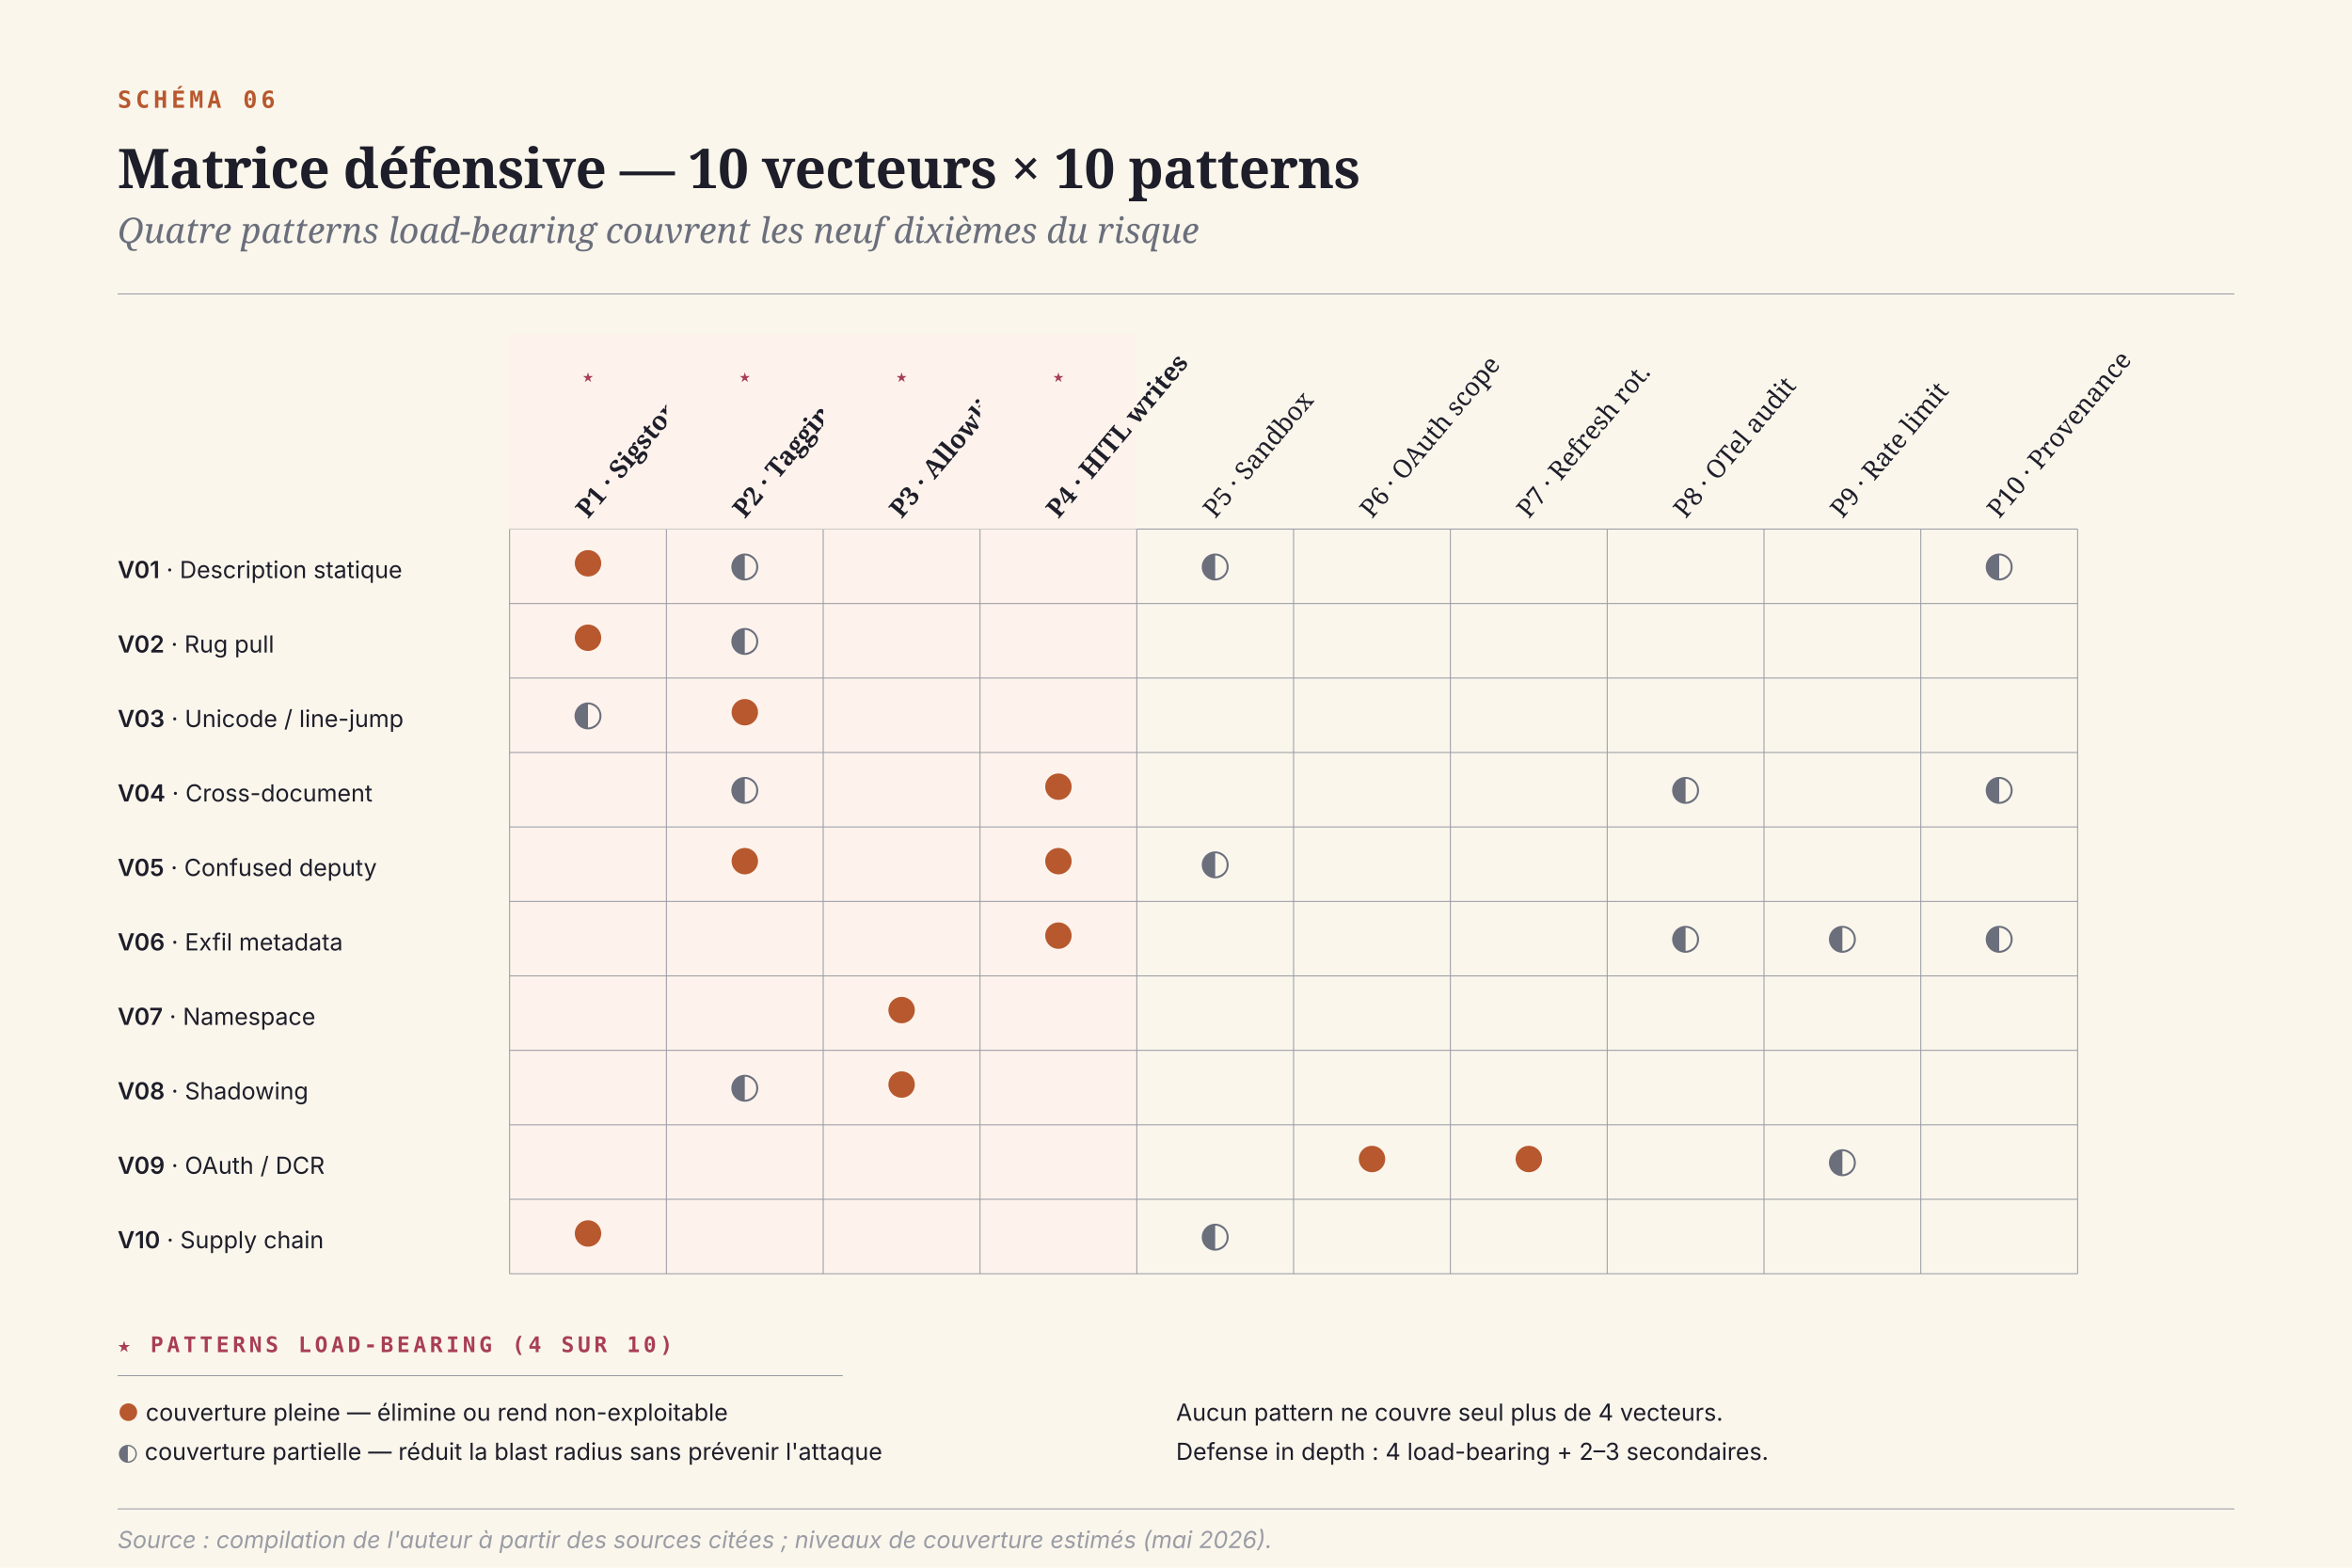
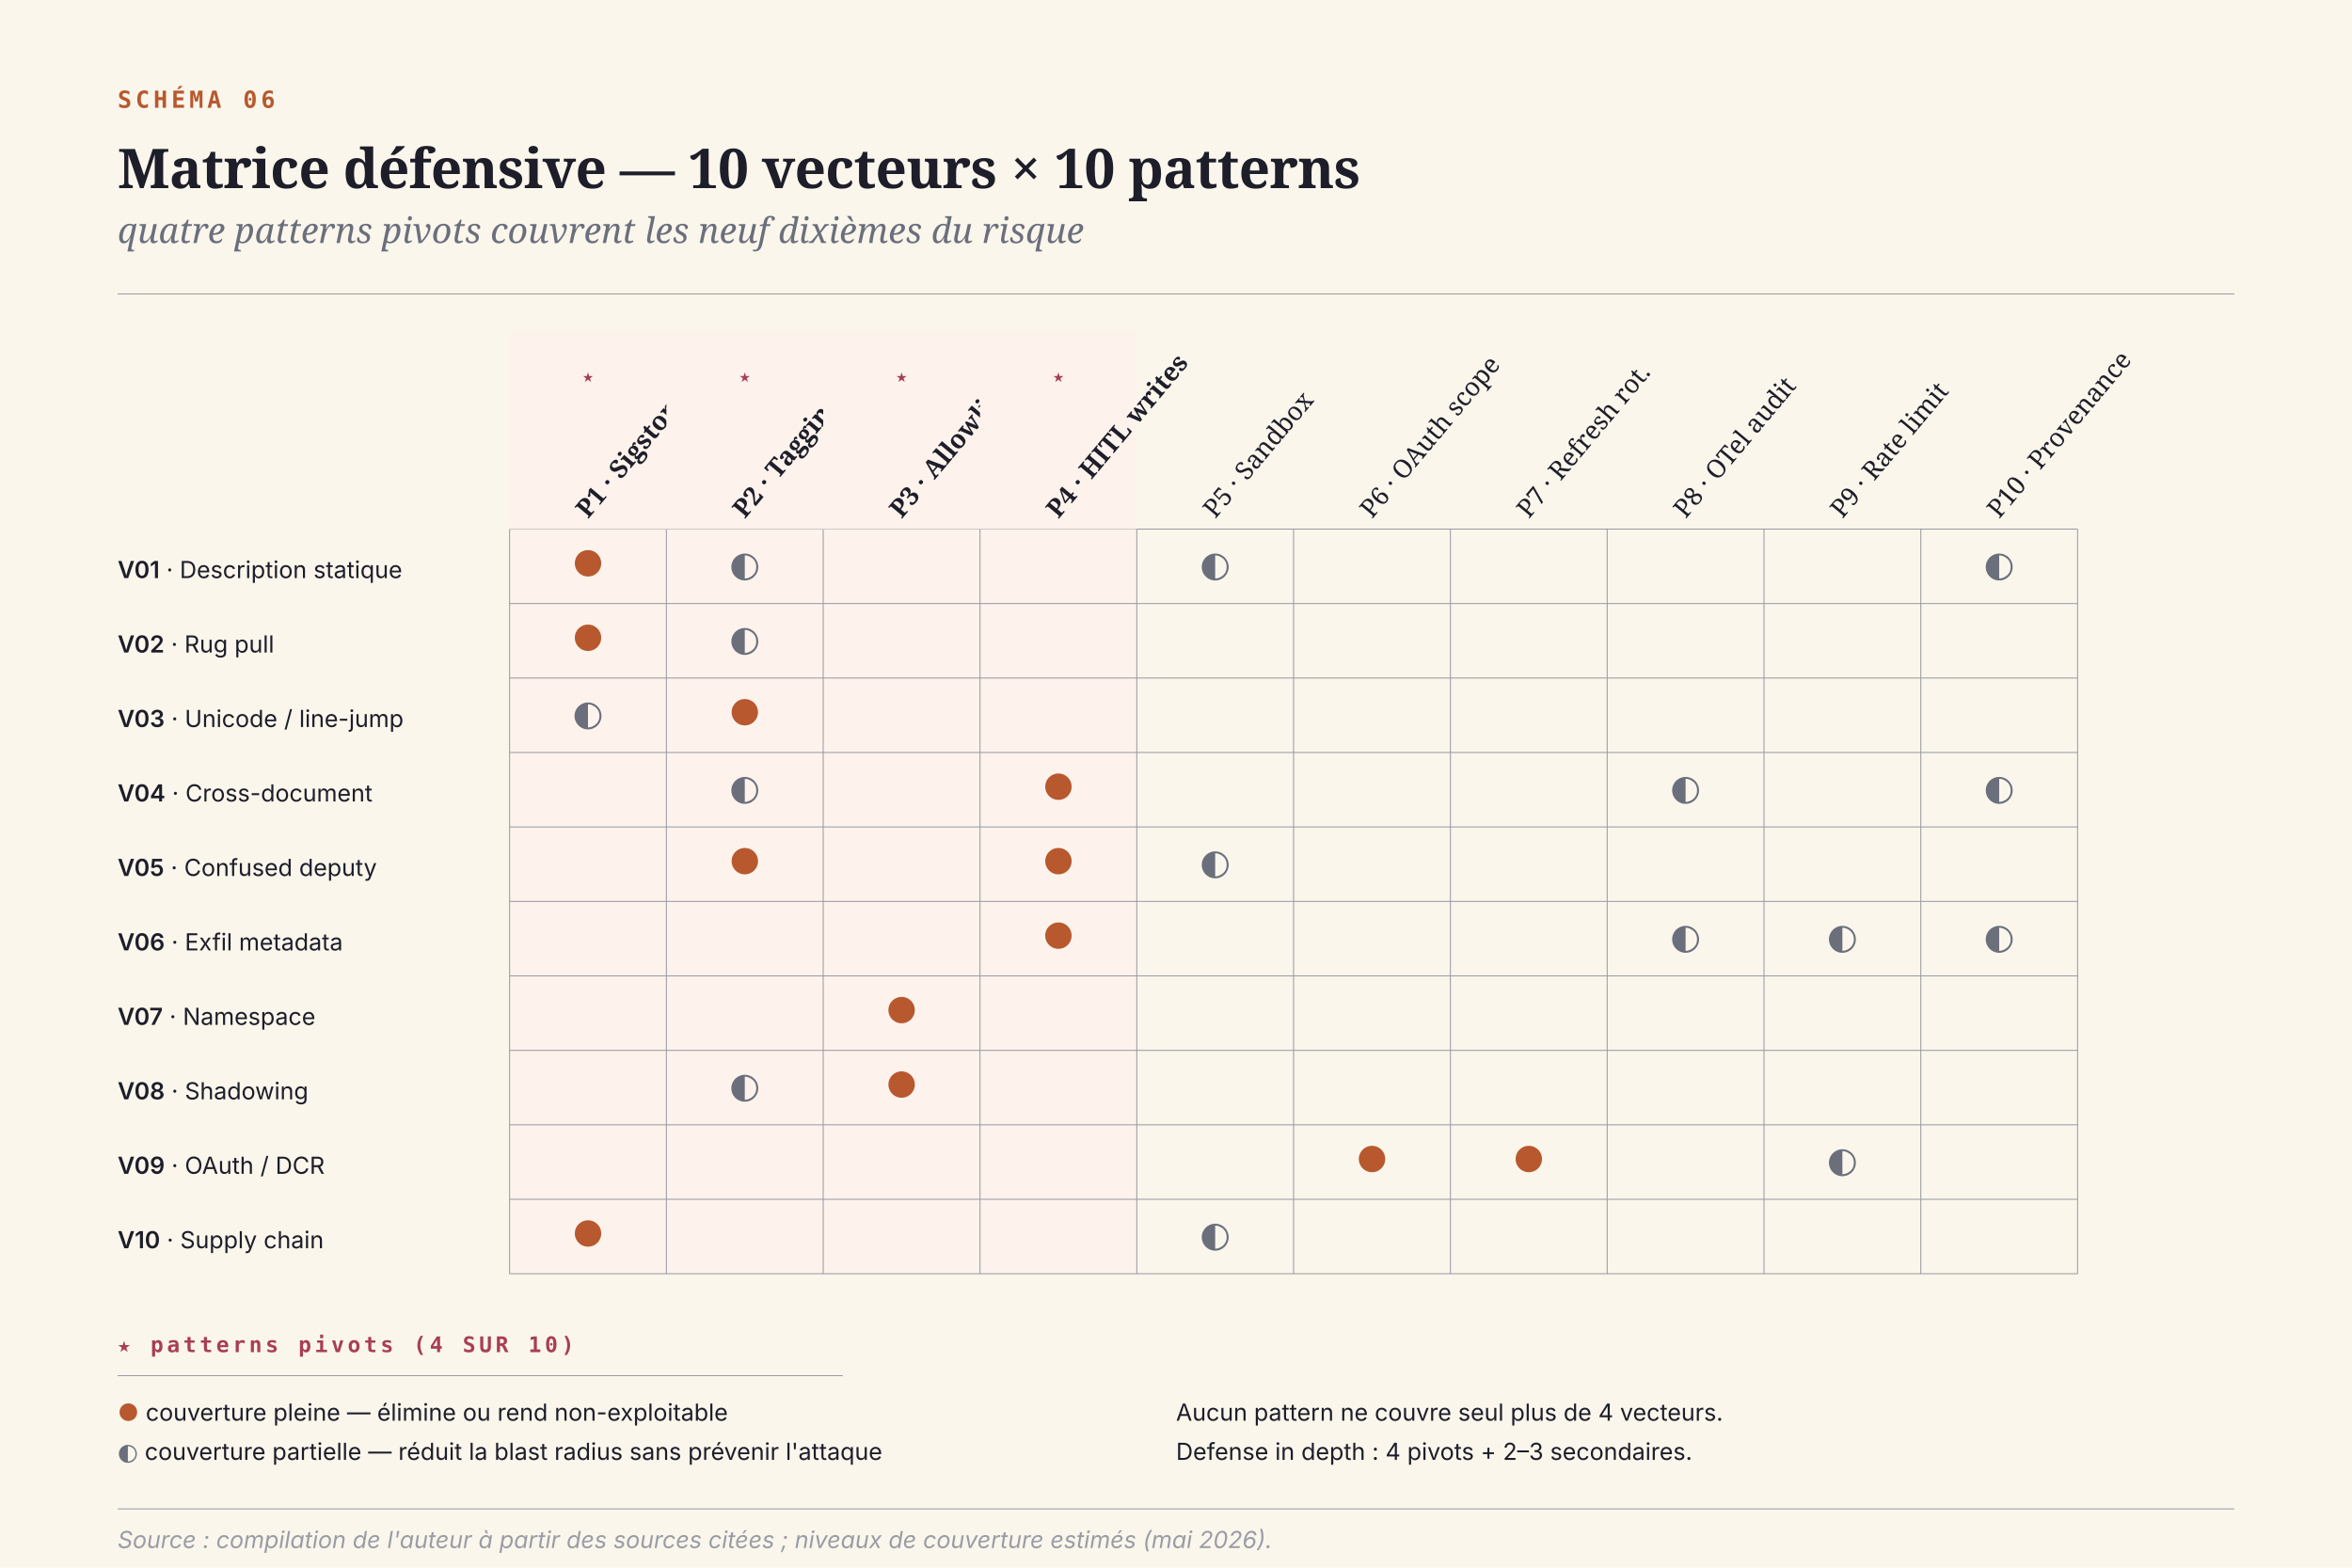
<svg xmlns="http://www.w3.org/2000/svg" viewBox="0 0 1200 800" preserveAspectRatio="xMidYMid meet" role="img" aria-labelledby="title-06">
  <defs>
    <style>
      .display { font-family: 'Fraunces', 'Spectral', Georgia, serif; }
      .body    { font-family: 'Inter', system-ui, sans-serif; }
      .mono    { font-family: 'JetBrains Mono', monospace; }
    </style>
  </defs>
  <rect width="1200" height="800" fill="#faf6ec" />
  <text x="60" y="55" class="mono" font-size="12" font-weight="600" letter-spacing="0.16em" fill="#b8582e">SCHÉMA 06</text>
  <text x="60" y="96" class="display" font-size="28" font-weight="600" letter-spacing="-0.01em" fill="#1e1e2a">Matrice défensive — 10 vecteurs × 10 patterns</text>
-   <text x="60" y="124" class="display" font-size="18" font-style="italic" fill="#6b6f7c">Quatre patterns load-bearing couvrent les neuf dixièmes du risque</text>
+   <text x="60" y="124" class="display" font-size="18" font-style="italic" fill="#6b6f7c">quatre patterns pivots couvrent les neuf dixièmes du risque</text>
  <line x1="60" y1="150" x2="1140" y2="150" stroke="#9a9ca5" stroke-width="0.5" />
  <text x="60" y="295" class="body" font-size="12" fill="#1e1e2a">
    <tspan font-weight="600">V01</tspan> · Description statique</text>
  <text x="60" y="333" class="body" font-size="12" fill="#1e1e2a">
    <tspan font-weight="600">V02</tspan> · Rug pull</text>
  <text x="60" y="371" class="body" font-size="12" fill="#1e1e2a">
    <tspan font-weight="600">V03</tspan> · Unicode / line-jump</text>
  <text x="60" y="409" class="body" font-size="12" fill="#1e1e2a">
    <tspan font-weight="600">V04</tspan> · Cross-document</text>
  <text x="60" y="447" class="body" font-size="12" fill="#1e1e2a">
    <tspan font-weight="600">V05</tspan> · Confused deputy</text>
  <text x="60" y="485" class="body" font-size="12" fill="#1e1e2a">
    <tspan font-weight="600">V06</tspan> · Exfil metadata</text>
  <text x="60" y="523" class="body" font-size="12" fill="#1e1e2a">
    <tspan font-weight="600">V07</tspan> · Namespace</text>
  <text x="60" y="561" class="body" font-size="12" fill="#1e1e2a">
    <tspan font-weight="600">V08</tspan> · Shadowing</text>
  <text x="60" y="599" class="body" font-size="12" fill="#1e1e2a">
    <tspan font-weight="600">V09</tspan> · OAuth / DCR</text>
  <text x="60" y="637" class="body" font-size="12" fill="#1e1e2a">
    <tspan font-weight="600">V10</tspan> · Supply chain</text>
  <rect x="260" y="270" width="80" height="380" fill="#fdf3ec" />
  <rect x="340" y="270" width="80" height="380" fill="#fdf3ec" />
  <rect x="420" y="270" width="80" height="380" fill="#fdf3ec" />
  <rect x="500" y="270" width="80" height="380" fill="#fdf3ec" />
  <g stroke="#9a9ca5" stroke-width="0.5">
    <line x1="260" y1="270" x2="1060" y2="270" />
    <line x1="260" y1="308" x2="1060" y2="308" />
    <line x1="260" y1="346" x2="1060" y2="346" />
    <line x1="260" y1="384" x2="1060" y2="384" />
    <line x1="260" y1="422" x2="1060" y2="422" />
    <line x1="260" y1="460" x2="1060" y2="460" />
    <line x1="260" y1="498" x2="1060" y2="498" />
    <line x1="260" y1="536" x2="1060" y2="536" />
    <line x1="260" y1="574" x2="1060" y2="574" />
    <line x1="260" y1="612" x2="1060" y2="612" />
    <line x1="260" y1="650" x2="1060" y2="650" />
    <line x1="260" y1="270" x2="260" y2="650" />
    <line x1="340" y1="270" x2="340" y2="650" />
    <line x1="420" y1="270" x2="420" y2="650" />
    <line x1="500" y1="270" x2="500" y2="650" />
    <line x1="580" y1="270" x2="580" y2="650" />
    <line x1="660" y1="270" x2="660" y2="650" />
    <line x1="740" y1="270" x2="740" y2="650" />
    <line x1="820" y1="270" x2="820" y2="650" />
    <line x1="900" y1="270" x2="900" y2="650" />
    <line x1="980" y1="270" x2="980" y2="650" />
    <line x1="1060" y1="270" x2="1060" y2="650" />
  </g>
-   <g class="interactive" data-card="pat1" tabindex="0" role="button" aria-label="Pattern 1 — Sigstore + hash pinning (load-bearing)">
+   <g class="interactive" data-card="pat1" tabindex="0" role="button" aria-label="Pattern 1 — Sigstore + hash pinning (pivot)">
    <rect x="260" y="170" width="80" height="100" fill="#fdf3ec" stroke="none" />
    <text transform="translate(300 265) rotate(-50)" class="display" font-size="13" font-weight="600" fill="#1e1e2a" text-anchor="start">P1 · Sigstore</text>
    <text x="300" y="195" class="mono" font-size="9.5" font-weight="600" fill="#a83e55" text-anchor="middle">★</text>
  </g>
-   <g class="interactive" data-card="pat2" tabindex="0" role="button" aria-label="Pattern 2 — Tool tagging (load-bearing)">
+   <g class="interactive" data-card="pat2" tabindex="0" role="button" aria-label="Pattern 2 — Tool tagging (pivot)">
    <rect x="340" y="170" width="80" height="100" fill="#fdf3ec" stroke="none" />
    <text transform="translate(380 265) rotate(-50)" class="display" font-size="13" font-weight="600" fill="#1e1e2a" text-anchor="start">P2 · Tagging</text>
    <text x="380" y="195" class="mono" font-size="9.5" font-weight="600" fill="#a83e55" text-anchor="middle">★</text>
  </g>
-   <g class="interactive" data-card="pat3" tabindex="0" role="button" aria-label="Pattern 3 — Allowlist namespace (load-bearing)">
+   <g class="interactive" data-card="pat3" tabindex="0" role="button" aria-label="Pattern 3 — Allowlist namespace (pivot)">
    <rect x="420" y="170" width="80" height="100" fill="#fdf3ec" stroke="none" />
    <text transform="translate(460 265) rotate(-50)" class="display" font-size="13" font-weight="600" fill="#1e1e2a" text-anchor="start">P3 · Allowlist</text>
    <text x="460" y="195" class="mono" font-size="9.5" font-weight="600" fill="#a83e55" text-anchor="middle">★</text>
  </g>
-   <g class="interactive" data-card="pat4" tabindex="0" role="button" aria-label="Pattern 4 — Human-in-the-loop writes (load-bearing)">
+   <g class="interactive" data-card="pat4" tabindex="0" role="button" aria-label="Pattern 4 — Human-in-the-loop writes (pivot)">
    <rect x="500" y="170" width="80" height="100" fill="#fdf3ec" stroke="none" />
    <text transform="translate(540 265) rotate(-50)" class="display" font-size="13" font-weight="600" fill="#1e1e2a" text-anchor="start">P4 · HITL writes</text>
    <text x="540" y="195" class="mono" font-size="9.5" font-weight="600" fill="#a83e55" text-anchor="middle">★</text>
  </g>
  <g class="interactive" data-card="pat5" tabindex="0" role="button" aria-label="Pattern 5 — Sandbox processus">
    <text transform="translate(620 265) rotate(-50)" class="display" font-size="13" font-weight="500" fill="#1e1e2a" text-anchor="start">P5 · Sandbox</text>
  </g>
  <g class="interactive" data-card="pat6" tabindex="0" role="button" aria-label="Pattern 6 — OAuth scope-narrow">
    <text transform="translate(700 265) rotate(-50)" class="display" font-size="13" font-weight="500" fill="#1e1e2a" text-anchor="start">P6 · OAuth scope</text>
  </g>
  <g class="interactive" data-card="pat7" tabindex="0" role="button" aria-label="Pattern 7 — Refresh rotation">
    <text transform="translate(780 265) rotate(-50)" class="display" font-size="13" font-weight="500" fill="#1e1e2a" text-anchor="start">P7 · Refresh rot.</text>
  </g>
  <g class="interactive" data-card="pat8" tabindex="0" role="button" aria-label="Pattern 8 — OTel audit log">
    <text transform="translate(860 265) rotate(-50)" class="display" font-size="13" font-weight="500" fill="#1e1e2a" text-anchor="start">P8 · OTel audit</text>
  </g>
  <g class="interactive" data-card="pat9" tabindex="0" role="button" aria-label="Pattern 9 — Rate limiting">
    <text transform="translate(940 265) rotate(-50)" class="display" font-size="13" font-weight="500" fill="#1e1e2a" text-anchor="start">P9 · Rate limit</text>
  </g>
  <g class="interactive" data-card="pat10" tabindex="0" role="button" aria-label="Pattern 10 — Content provenance">
    <text transform="translate(1020 265) rotate(-50)" class="display" font-size="13" font-weight="500" fill="#1e1e2a" text-anchor="start">P10 · Provenance</text>
  </g>
  <text x="300" y="294" class="body" font-size="18" font-weight="600" fill="#b8582e" text-anchor="middle">●</text>
  <text x="380" y="294" class="body" font-size="18" fill="#6b6f7c" text-anchor="middle">◐</text>
  <text x="620" y="294" class="body" font-size="18" fill="#6b6f7c" text-anchor="middle">◐</text>
  <text x="1020" y="294" class="body" font-size="18" fill="#6b6f7c" text-anchor="middle">◐</text>
  <text x="300" y="332" class="body" font-size="18" font-weight="600" fill="#b8582e" text-anchor="middle">●</text>
  <text x="380" y="332" class="body" font-size="18" fill="#6b6f7c" text-anchor="middle">◐</text>
  <text x="300" y="370" class="body" font-size="18" fill="#6b6f7c" text-anchor="middle">◐</text>
  <text x="380" y="370" class="body" font-size="18" font-weight="600" fill="#b8582e" text-anchor="middle">●</text>
  <text x="380" y="408" class="body" font-size="18" fill="#6b6f7c" text-anchor="middle">◐</text>
  <text x="540" y="408" class="body" font-size="18" font-weight="600" fill="#b8582e" text-anchor="middle">●</text>
  <text x="860" y="408" class="body" font-size="18" fill="#6b6f7c" text-anchor="middle">◐</text>
  <text x="1020" y="408" class="body" font-size="18" fill="#6b6f7c" text-anchor="middle">◐</text>
  <text x="380" y="446" class="body" font-size="18" font-weight="600" fill="#b8582e" text-anchor="middle">●</text>
  <text x="540" y="446" class="body" font-size="18" font-weight="600" fill="#b8582e" text-anchor="middle">●</text>
  <text x="620" y="446" class="body" font-size="18" fill="#6b6f7c" text-anchor="middle">◐</text>
  <text x="540" y="484" class="body" font-size="18" font-weight="600" fill="#b8582e" text-anchor="middle">●</text>
  <text x="860" y="484" class="body" font-size="18" fill="#6b6f7c" text-anchor="middle">◐</text>
  <text x="940" y="484" class="body" font-size="18" fill="#6b6f7c" text-anchor="middle">◐</text>
  <text x="1020" y="484" class="body" font-size="18" fill="#6b6f7c" text-anchor="middle">◐</text>
  <text x="460" y="522" class="body" font-size="18" font-weight="600" fill="#b8582e" text-anchor="middle">●</text>
  <text x="380" y="560" class="body" font-size="18" fill="#6b6f7c" text-anchor="middle">◐</text>
  <text x="460" y="560" class="body" font-size="18" font-weight="600" fill="#b8582e" text-anchor="middle">●</text>
  <text x="700" y="598" class="body" font-size="18" font-weight="600" fill="#b8582e" text-anchor="middle">●</text>
  <text x="780" y="598" class="body" font-size="18" font-weight="600" fill="#b8582e" text-anchor="middle">●</text>
  <text x="940" y="598" class="body" font-size="18" fill="#6b6f7c" text-anchor="middle">◐</text>
  <text x="300" y="636" class="body" font-size="18" font-weight="600" fill="#b8582e" text-anchor="middle">●</text>
  <text x="620" y="636" class="body" font-size="18" fill="#6b6f7c" text-anchor="middle">◐</text>
-   <text x="60" y="690" class="mono" font-size="11" font-weight="600" letter-spacing="0.16em" fill="#a83e55">★ PATTERNS LOAD-BEARING (4 SUR 10)</text>
+   <text x="60" y="690" class="mono" font-size="11" font-weight="600" letter-spacing="0.16em" fill="#a83e55">★ patterns pivots (4 SUR 10)</text>
  <line x1="60" y1="702" x2="430" y2="702" stroke="#9a9ca5" stroke-width="0.5" />
  <text x="60" y="725" class="body" font-size="12" fill="#1e1e2a">
    <tspan font-weight="600" fill="#b8582e">●</tspan> couverture pleine — élimine ou rend non-exploitable</text>
  <text x="60" y="745" class="body" font-size="12" fill="#1e1e2a">
    <tspan font-weight="600" fill="#6b6f7c">◐</tspan> couverture partielle — réduit la blast radius sans prévenir l'attaque</text>
  <text x="600" y="725" class="body" font-size="12" fill="#1e1e2a">Aucun pattern ne couvre seul plus de 4 vecteurs.</text>
-   <text x="600" y="745" class="body" font-size="12" fill="#1e1e2a">Defense in depth : 4 load-bearing + 2–3 secondaires.</text>
+   <text x="600" y="745" class="body" font-size="12" fill="#1e1e2a">Defense in depth : 4 pivots + 2–3 secondaires.</text>
  <line x1="60" y1="770" x2="1140" y2="770" stroke="#9a9ca5" stroke-width="0.5" />
  <text x="60" y="790" class="body" font-size="12" font-style="italic" fill="#9a9ca5">Source : compilation de l'auteur à partir des sources citées ; niveaux de couverture estimés (mai 2026).</text>
</svg>
